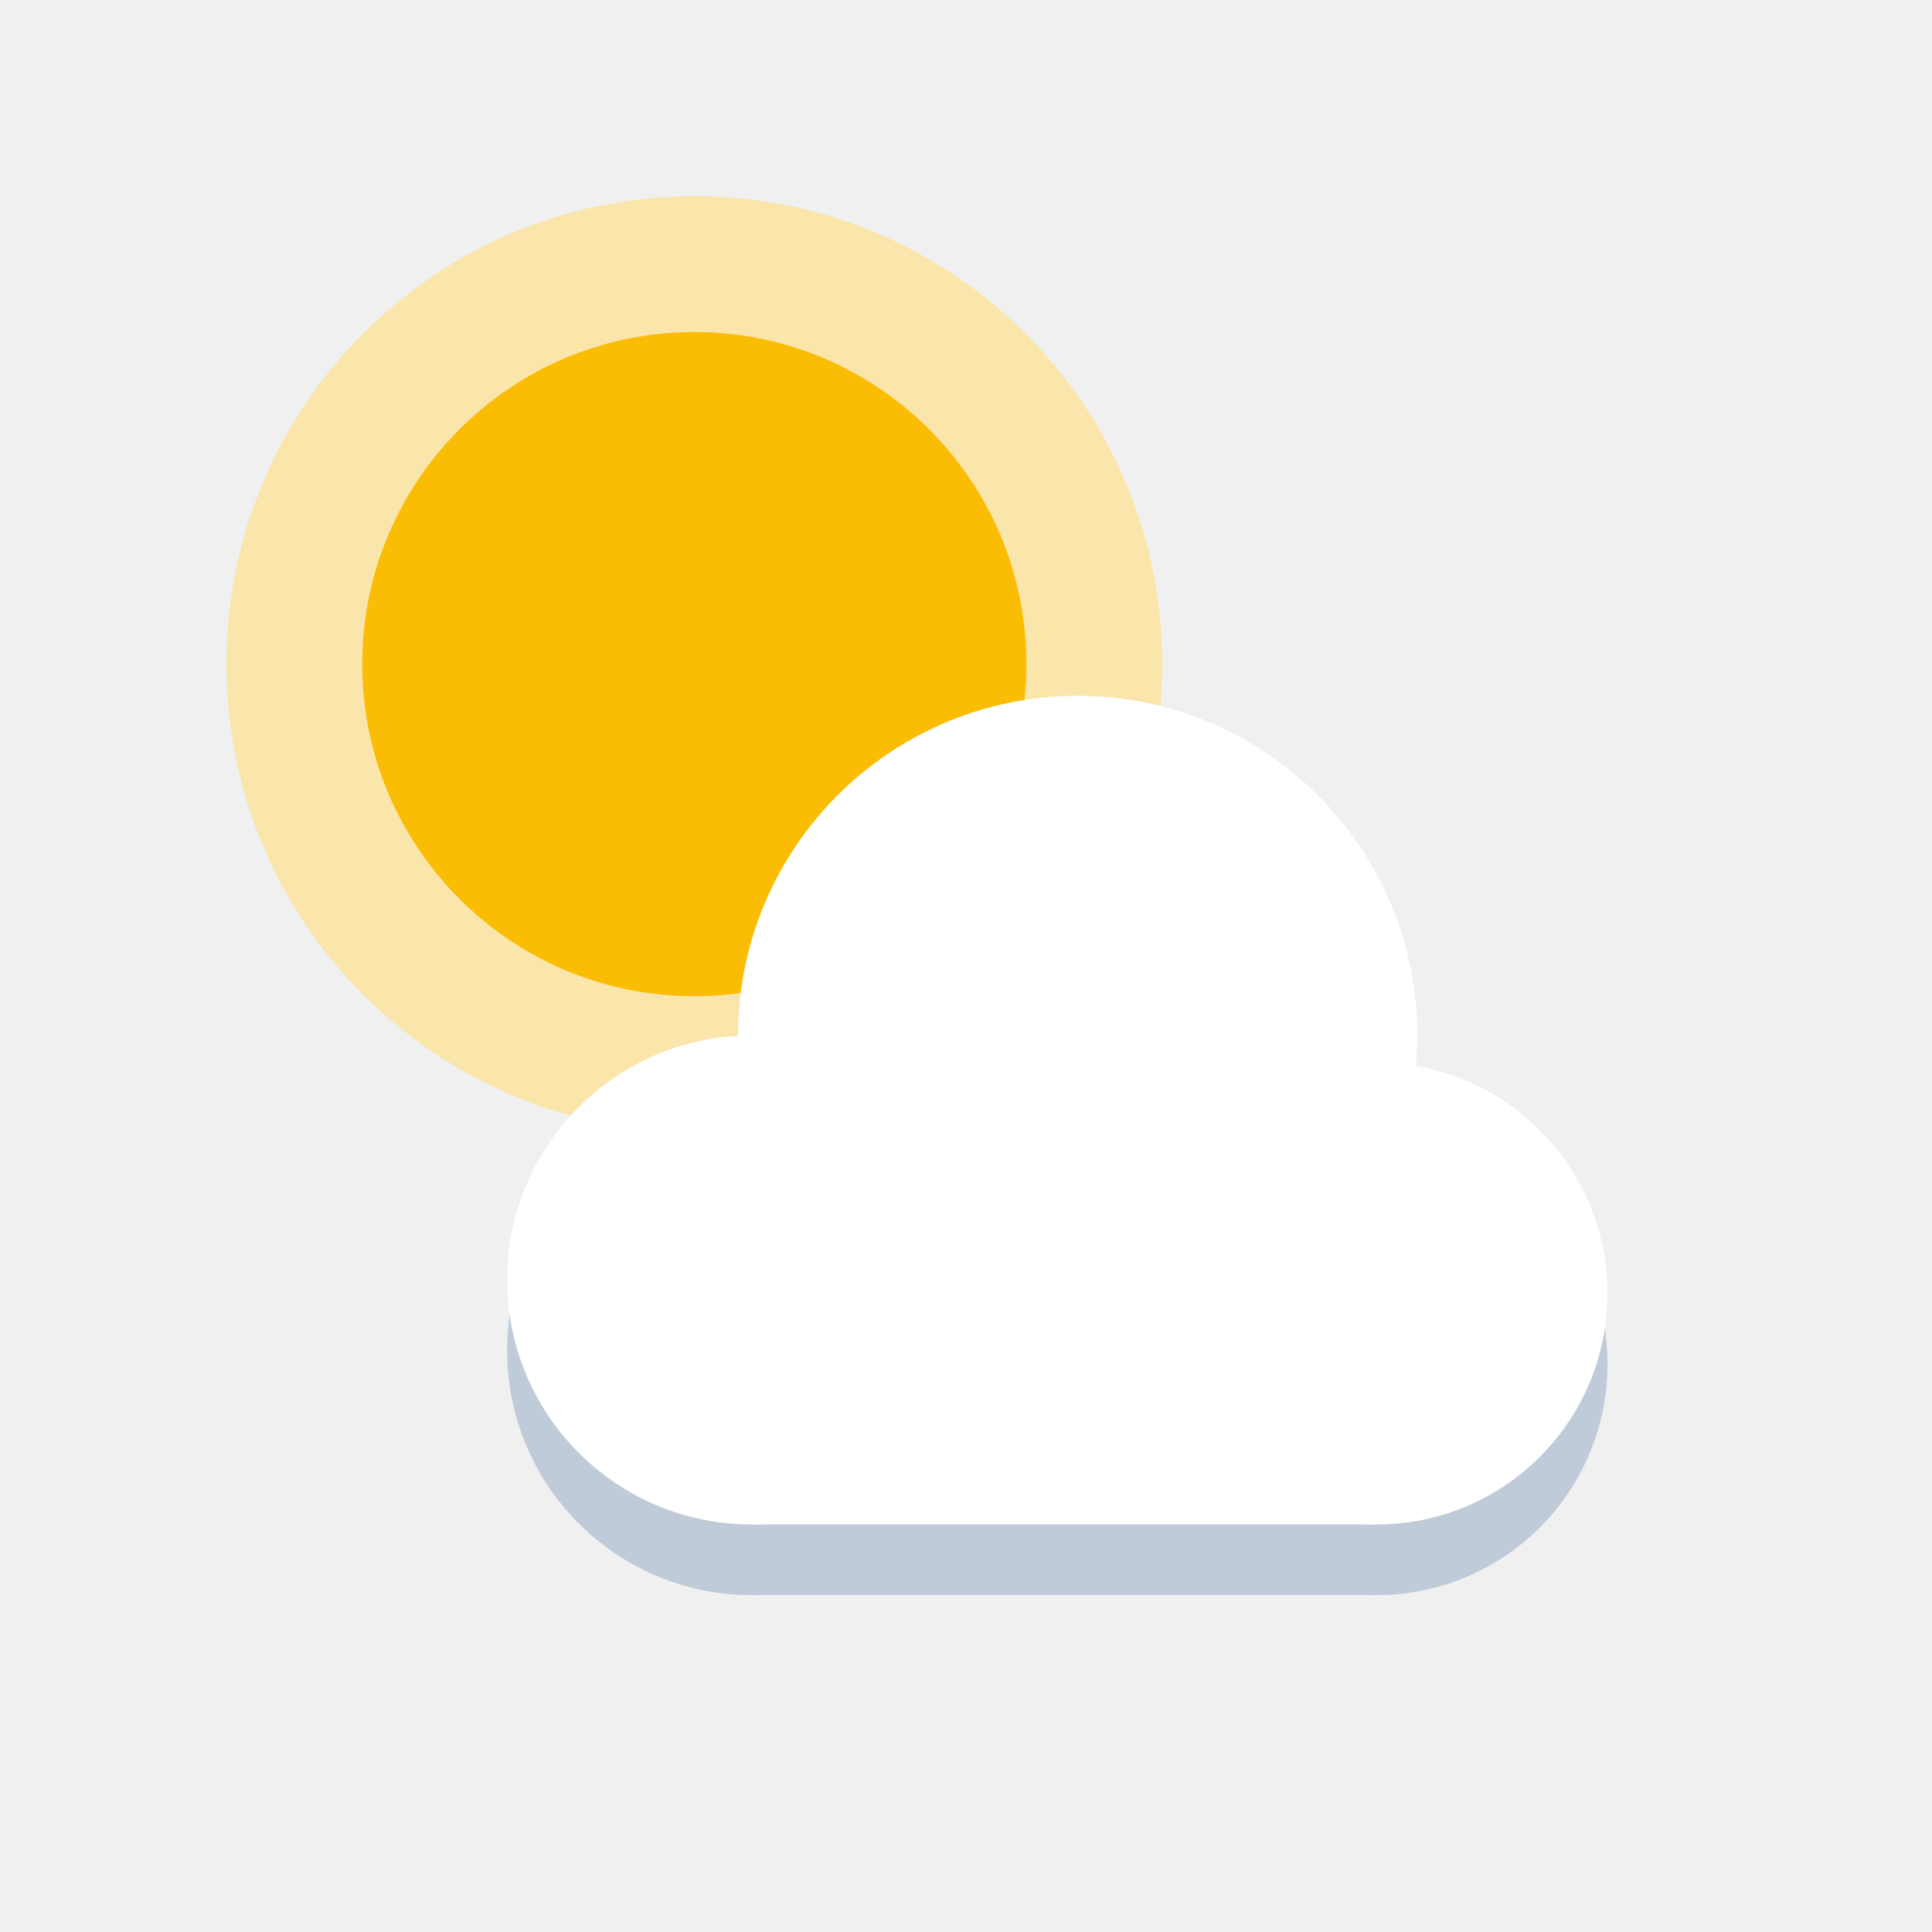
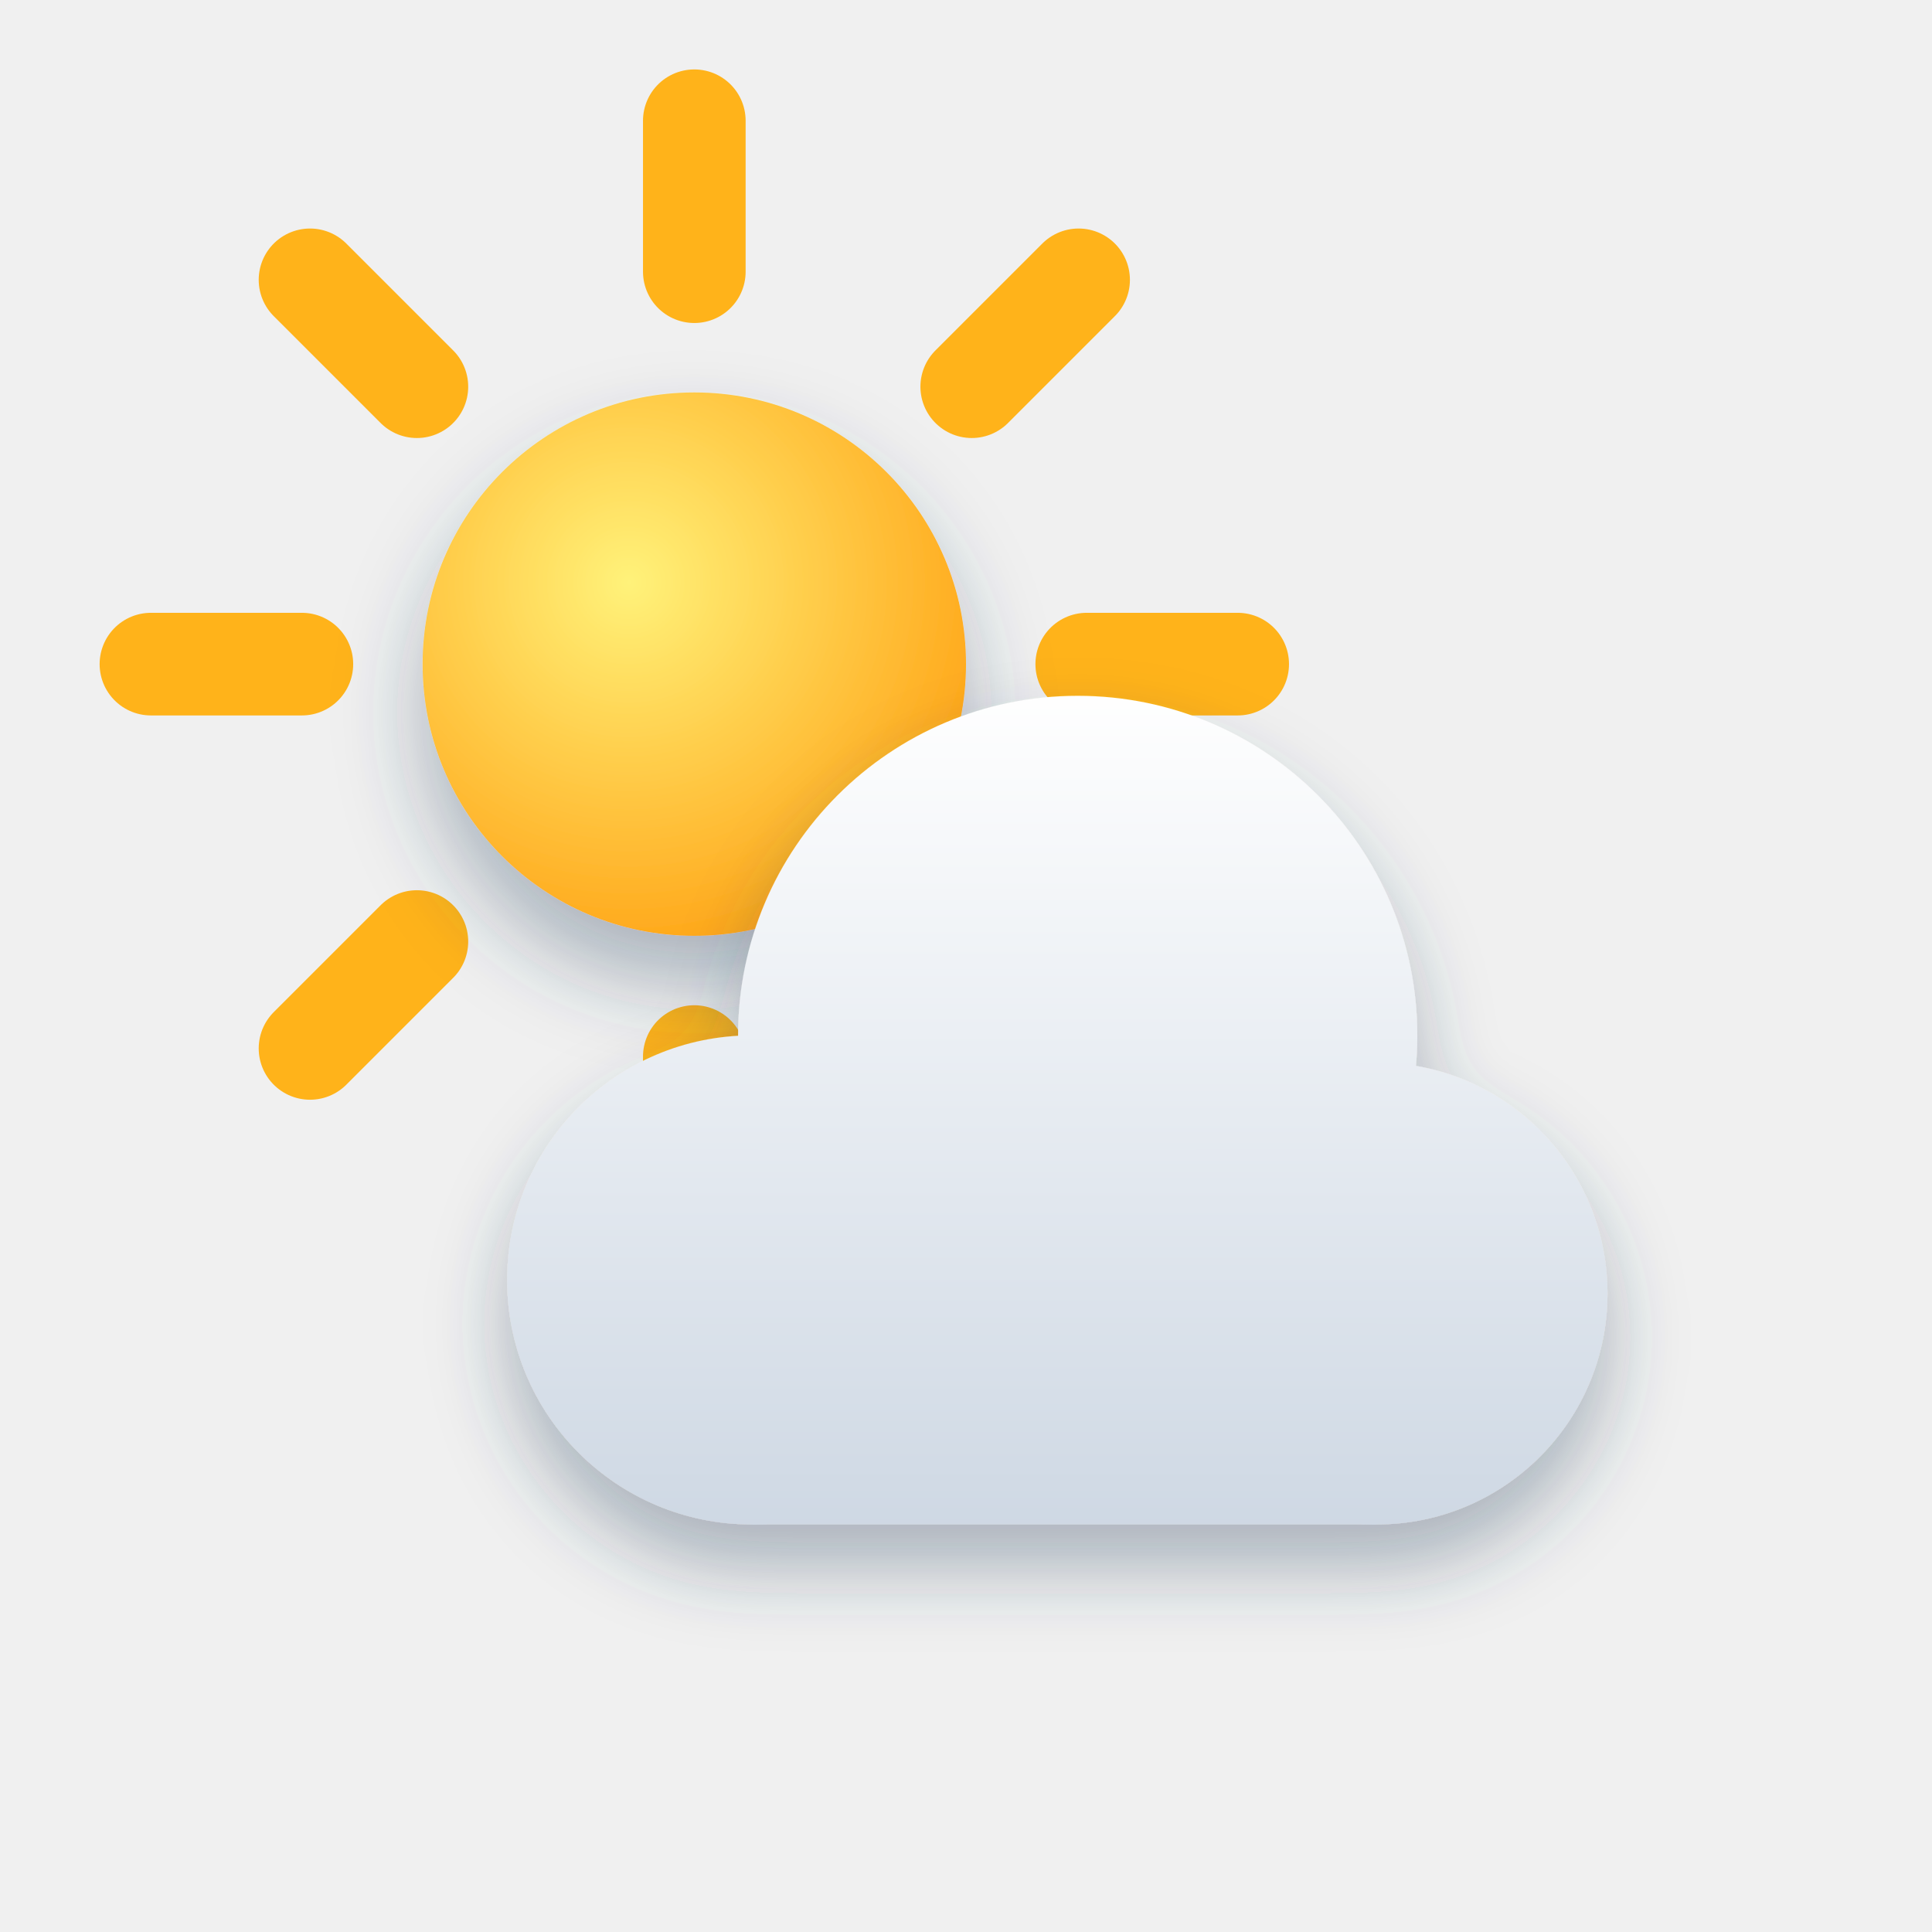
<svg xmlns="http://www.w3.org/2000/svg" viewBox="0 0 64 64" width="64" height="64">
-   <circle cx="23" cy="22" r="15.5" fill="#fde293" opacity="0.75" />
-   <circle cx="23" cy="22" r="11" fill="#fbbc04" />
-   <g transform="translate(6 10) scale(0.9)">
-     <g fill="#bfcbd9" transform="translate(0 2.6)">
-       <circle cx="21" cy="36" r="9" />
-       <circle cx="33" cy="27" r="12.5" />
-       <circle cx="44" cy="36.5" r="8.5" />
-       <rect x="21" y="33" width="23" height="12" />
-     </g>
-     <g fill="#ffffff">
-       <circle cx="21" cy="36" r="9" />
-       <circle cx="33" cy="27" r="12.5" />
-       <circle cx="44" cy="36.5" r="8.5" />
-       <rect x="21" y="33" width="23" height="12" />
-     </g>
+   <defs>
+     <linearGradient id="wolke" gradientUnits="userSpaceOnUse" x1="0" y1="14" x2="0" y2="46">
+       <stop offset="0" stop-color="#ffffff" />
+       <stop offset="1" stop-color="#cdd7e3" />
+     </linearGradient>
+     <linearGradient id="wolke2" gradientUnits="userSpaceOnUse" x1="0" y1="14" x2="0" y2="46">
+       <stop offset="0" stop-color="#c2ccd8" />
+       <stop offset="1" stop-color="#8f9dae" />
+     </linearGradient>
+     <radialGradient id="sonne" cx="0.38" cy="0.35" r="0.75">
+       <stop offset="0" stop-color="#fff27a" />
+       <stop offset="1" stop-color="#ff9f0f" />
+     </radialGradient>
+     <linearGradient id="tropfen" x1="0" y1="0" x2="0" y2="1">
+       <stop offset="0" stop-color="#7fcbff" />
+       <stop offset="1" stop-color="#1d6fe0" />
+     </linearGradient>
+     <radialGradient id="mond" cx="0.38" cy="0.35" r="0.75">
+       <stop offset="0" stop-color="#fff6c4" />
+       <stop offset="1" stop-color="#f0b400" />
+     </radialGradient>
+     <filter id="schatten" x="-20%" y="-20%" width="140%" height="150%">
+       <feDropShadow dx="0" dy="1.6" stdDeviation="1.4" flood-color="#30455f" flood-opacity="0.35" />
+     </filter>
+   </defs>
+   <path d="M36.00 22.00L41.00 22.00M32.19 31.19L35.73 34.73M23.00 35.00L23.00 40.00M13.81 31.19L10.27 34.73M10.00 22.00L5.00 22.00M13.81 12.81L10.27 9.27M23.00 9.00L23.00 4.00M32.19 12.81L35.73 9.27" stroke="#ffb31a" stroke-width="3.4" stroke-linecap="round" />
+   <circle cx="23" cy="22" r="9" fill="url(#sonne)" filter="url(#schatten)" />
+   <g transform="translate(6 10) scale(0.9)" filter="url(#schatten)" fill="url(#wolke)">
+     <circle cx="21" cy="36" r="9" />
+     <circle cx="33" cy="27" r="12.5" />
+     <circle cx="44" cy="36.5" r="8.5" />
+     <rect x="21" y="33" width="23" height="12" />
  </g>
</svg>
